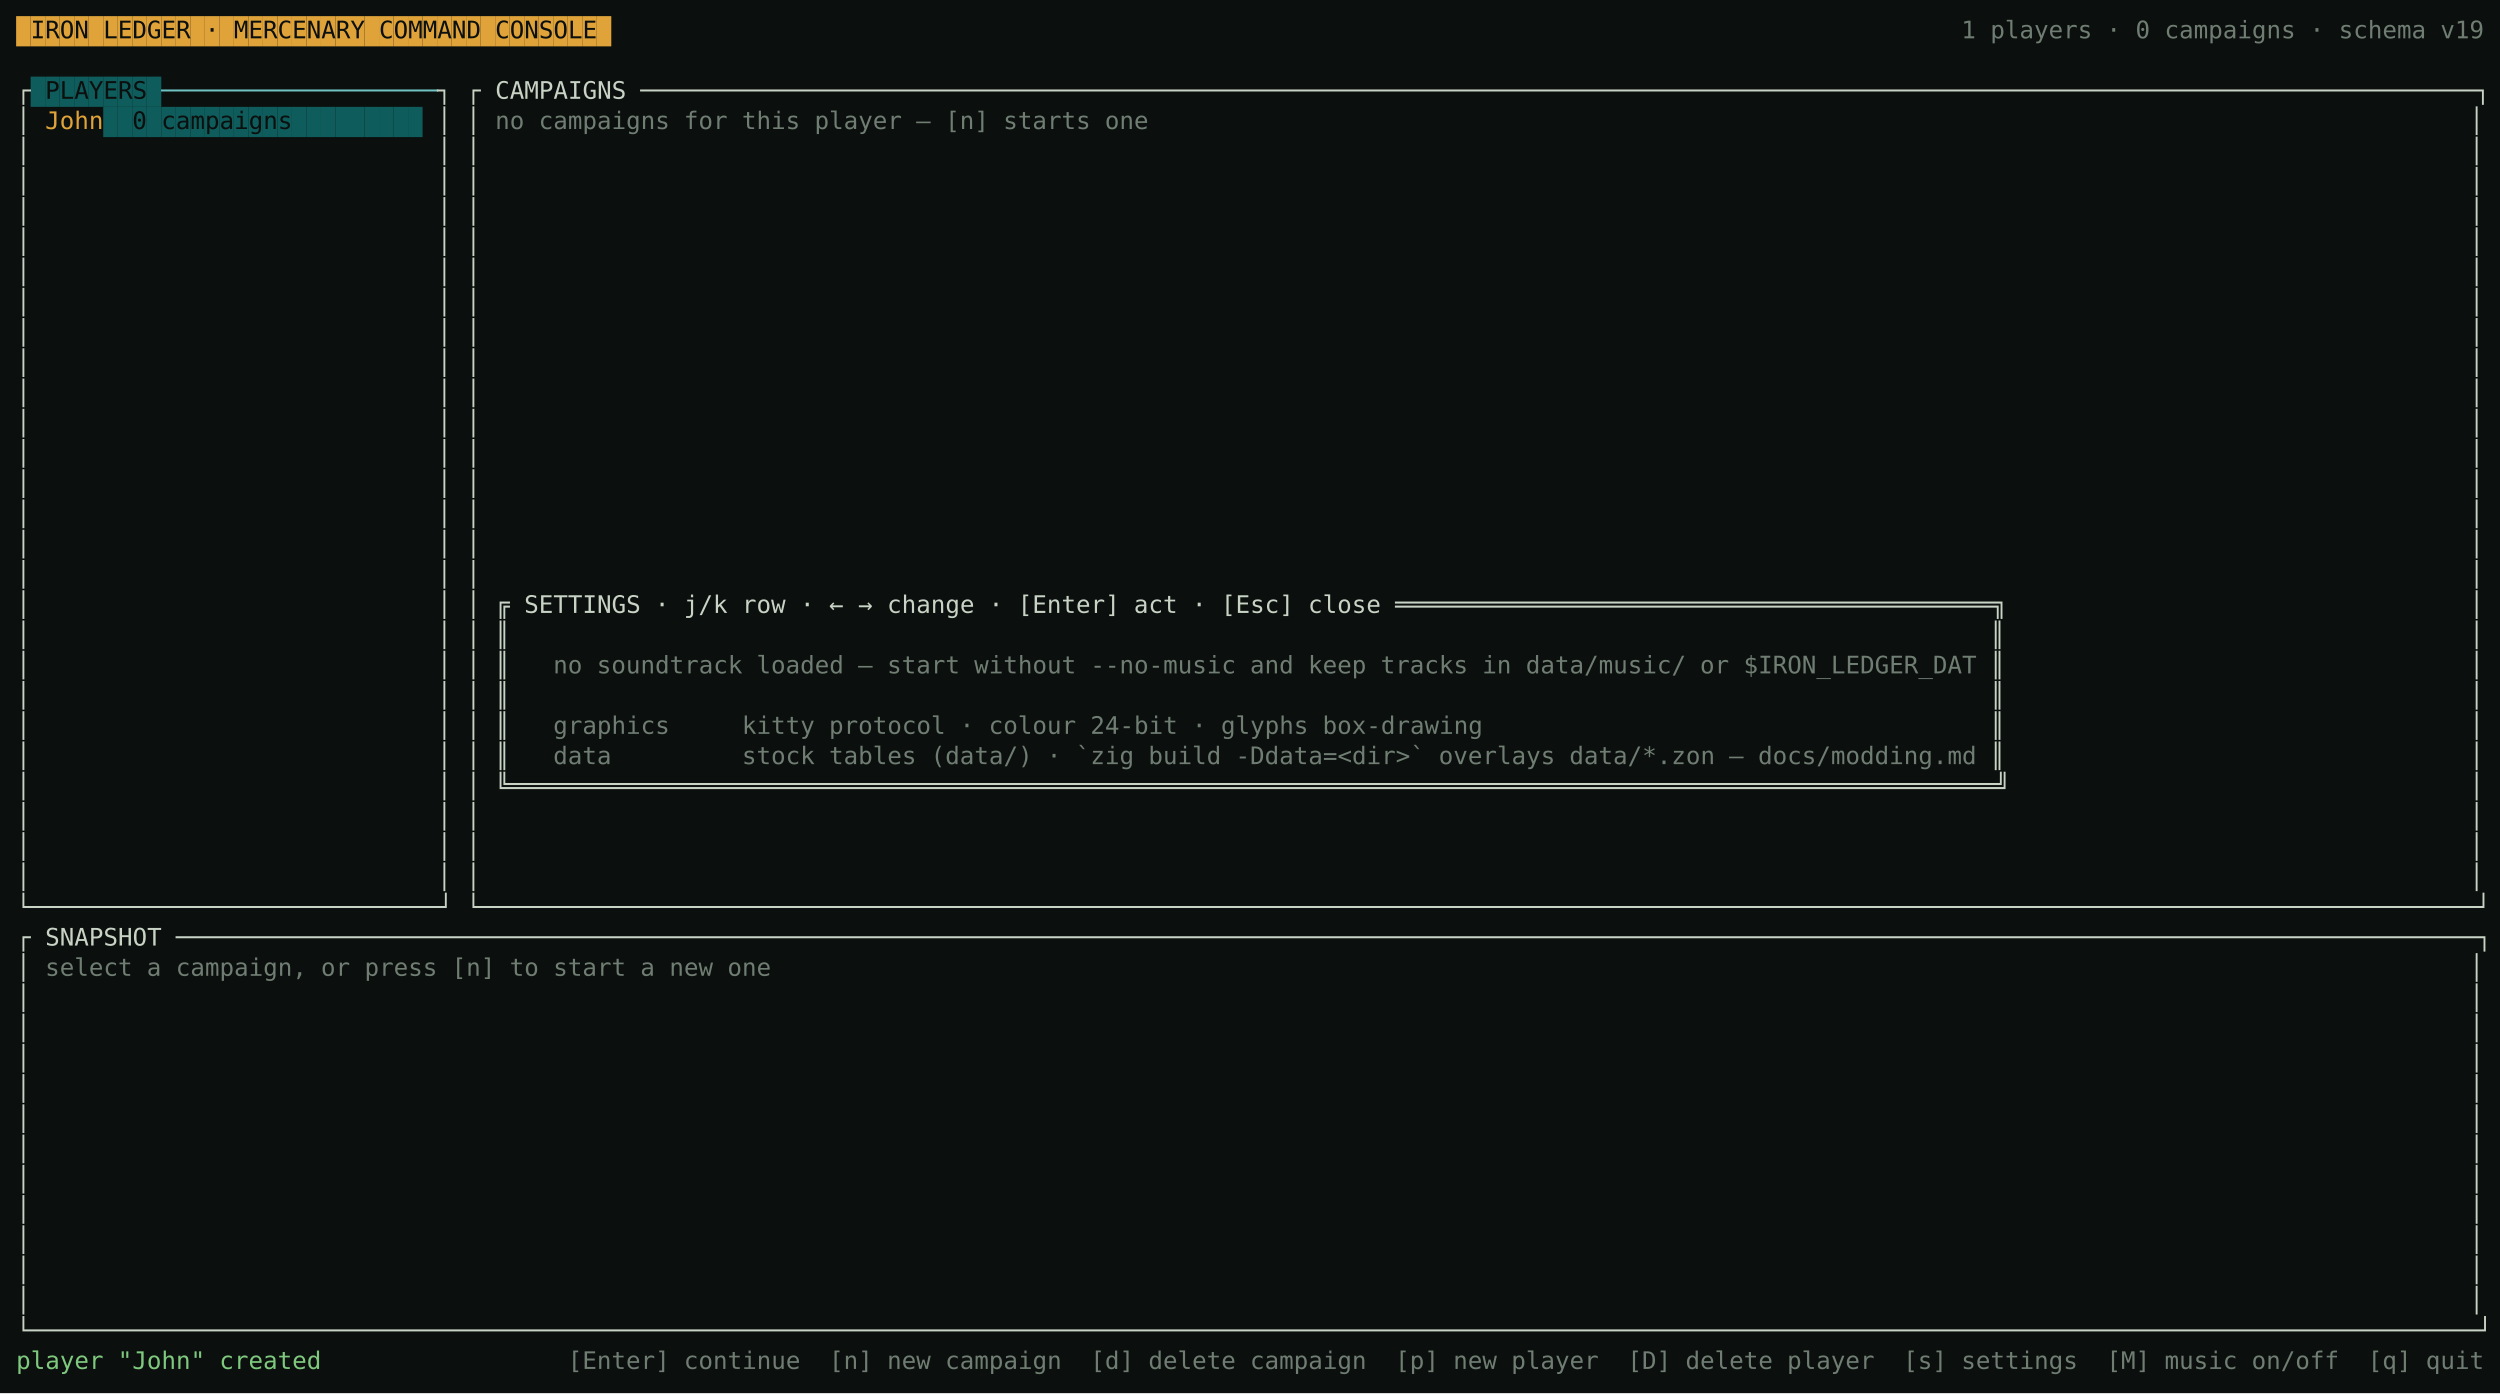
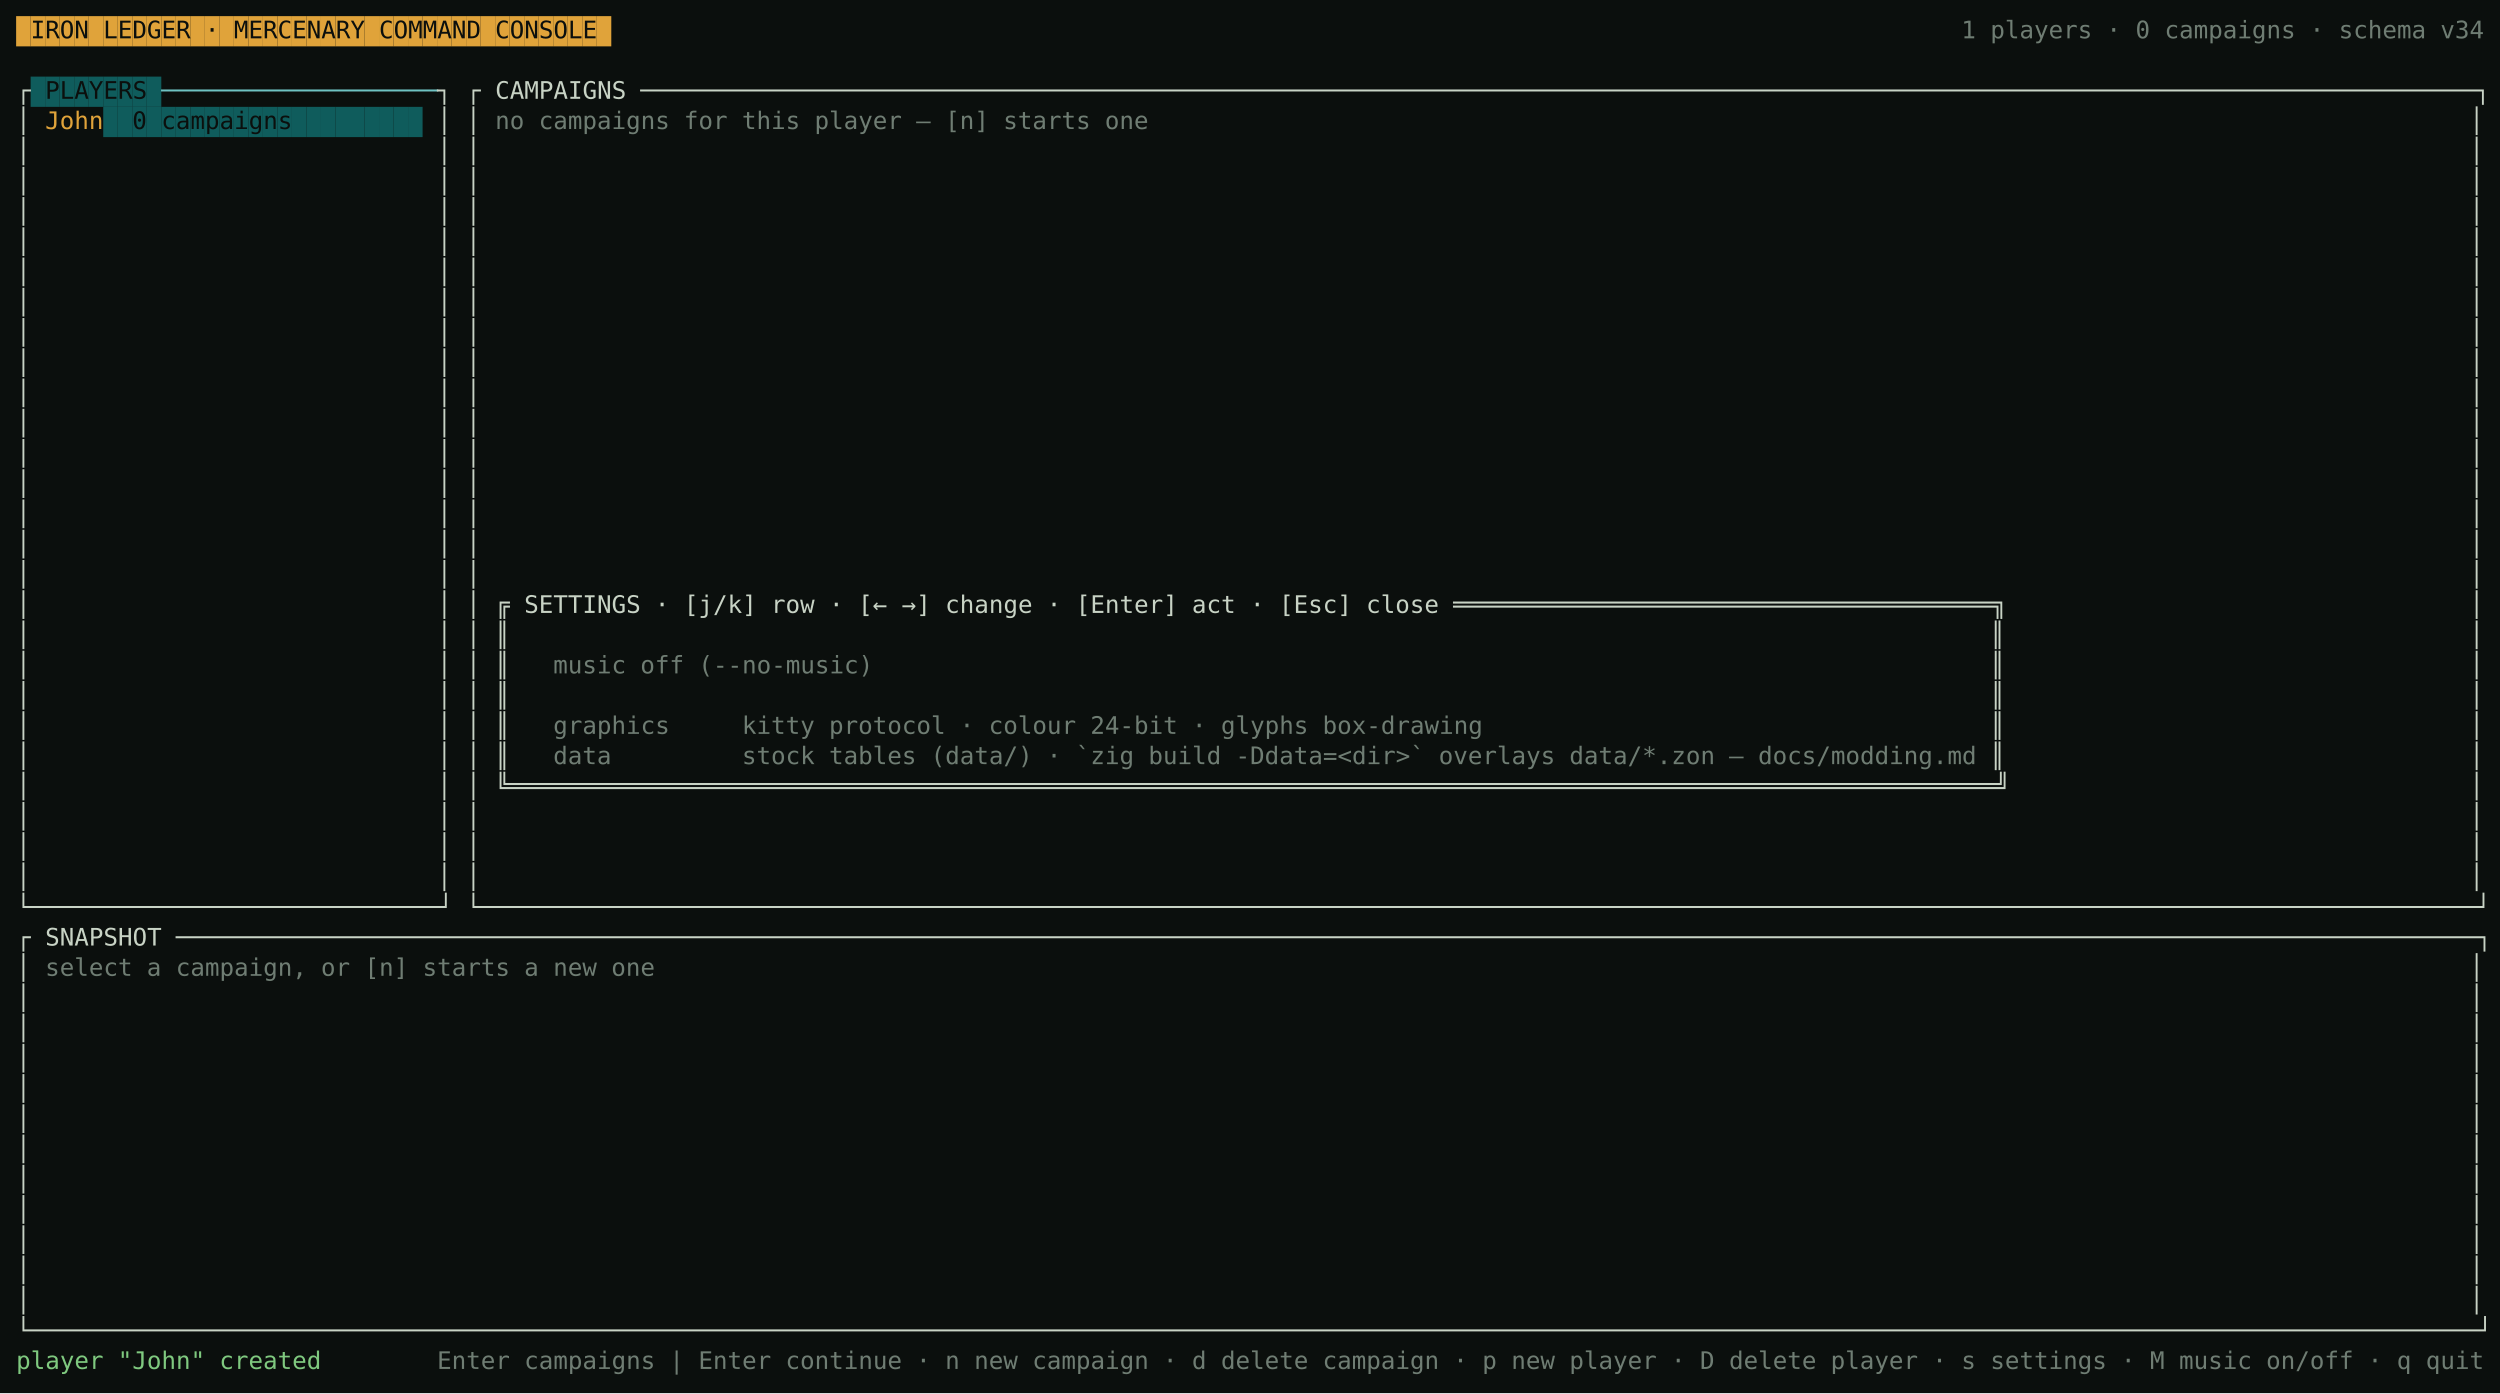
<svg xmlns="http://www.w3.org/2000/svg" width="1240" height="691" viewBox="0 0 1240 691">
  <rect width="100%" height="100%" fill="#0b0f0d" />
  <g font-family="Menlo, DejaVu Sans Mono, Consolas, monospace" font-size="12" xml:space="preserve">
    <rect x="8.0" y="8.0" width="7.2" height="15" fill="#e0a33a" />
    <rect x="15.2" y="8.0" width="7.2" height="15" fill="#e0a33a" />
    <rect x="22.4" y="8.0" width="7.2" height="15" fill="#e0a33a" />
    <rect x="29.6" y="8.0" width="7.2" height="15" fill="#e0a33a" />
    <rect x="36.8" y="8.0" width="7.2" height="15" fill="#e0a33a" />
    <rect x="44.0" y="8.0" width="7.2" height="15" fill="#e0a33a" />
    <rect x="51.2" y="8.0" width="7.2" height="15" fill="#e0a33a" />
    <rect x="58.4" y="8.0" width="7.2" height="15" fill="#e0a33a" />
    <rect x="65.6" y="8.0" width="7.2" height="15" fill="#e0a33a" />
    <rect x="72.8" y="8.0" width="7.2" height="15" fill="#e0a33a" />
    <rect x="80.0" y="8.0" width="7.2" height="15" fill="#e0a33a" />
    <rect x="87.2" y="8.0" width="7.2" height="15" fill="#e0a33a" />
    <rect x="94.4" y="8.0" width="7.2" height="15" fill="#e0a33a" />
    <rect x="101.6" y="8.0" width="7.2" height="15" fill="#e0a33a" />
    <rect x="108.8" y="8.0" width="7.2" height="15" fill="#e0a33a" />
    <rect x="116.0" y="8.0" width="7.2" height="15" fill="#e0a33a" />
    <rect x="123.2" y="8.0" width="7.2" height="15" fill="#e0a33a" />
    <rect x="130.4" y="8.0" width="7.2" height="15" fill="#e0a33a" />
    <rect x="137.6" y="8.0" width="7.2" height="15" fill="#e0a33a" />
    <rect x="144.8" y="8.0" width="7.2" height="15" fill="#e0a33a" />
    <rect x="152.0" y="8.0" width="7.2" height="15" fill="#e0a33a" />
    <rect x="159.2" y="8.0" width="7.2" height="15" fill="#e0a33a" />
    <rect x="166.4" y="8.0" width="7.2" height="15" fill="#e0a33a" />
    <rect x="173.6" y="8.0" width="7.2" height="15" fill="#e0a33a" />
    <rect x="180.8" y="8.0" width="7.2" height="15" fill="#e0a33a" />
    <rect x="188.0" y="8.0" width="7.2" height="15" fill="#e0a33a" />
    <rect x="195.2" y="8.0" width="7.2" height="15" fill="#e0a33a" />
    <rect x="202.4" y="8.0" width="7.2" height="15" fill="#e0a33a" />
    <rect x="209.6" y="8.0" width="7.2" height="15" fill="#e0a33a" />
    <rect x="216.8" y="8.0" width="7.2" height="15" fill="#e0a33a" />
    <rect x="224.0" y="8.0" width="7.2" height="15" fill="#e0a33a" />
    <rect x="231.2" y="8.0" width="7.2" height="15" fill="#e0a33a" />
    <rect x="238.4" y="8.0" width="7.2" height="15" fill="#e0a33a" />
    <rect x="245.6" y="8.0" width="7.2" height="15" fill="#e0a33a" />
    <rect x="252.8" y="8.0" width="7.2" height="15" fill="#e0a33a" />
    <rect x="260.0" y="8.0" width="7.2" height="15" fill="#e0a33a" />
    <rect x="267.2" y="8.0" width="7.2" height="15" fill="#e0a33a" />
    <rect x="274.4" y="8.0" width="7.2" height="15" fill="#e0a33a" />
    <rect x="281.6" y="8.0" width="7.2" height="15" fill="#e0a33a" />
    <rect x="288.8" y="8.0" width="7.2" height="15" fill="#e0a33a" />
    <rect x="296.0" y="8.0" width="7.2" height="15" fill="#e0a33a" />
    <text y="19" fill="#0b0f0d" x="15.2 22.4 29.6 36.8">IRON</text>
    <text y="19" fill="#0b0f0d" x="51.2 58.4 65.6 72.8 80.0 87.2">LEDGER</text>
    <text y="19" fill="#0b0f0d" x="101.6">·</text>
    <text y="19" fill="#0b0f0d" x="116.0 123.2 130.4 137.6 144.8 152.0 159.2 166.4 173.6">MERCENARY</text>
    <text y="19" fill="#0b0f0d" x="188.0 195.2 202.4 209.6 216.8 224.0 231.2">COMMAND</text>
    <text y="19" fill="#0b0f0d" x="245.6 252.8 260.0 267.2 274.4 281.6 288.8">CONSOLE</text>
    <text y="19" fill="#6f7d73" x="972.8">1</text>
    <text y="19" fill="#6f7d73" x="987.2 994.4 1001.6 1008.8 1016.0 1023.2 1030.4">players</text>
    <text y="19" fill="#6f7d73" x="1044.8">·</text>
    <text y="19" fill="#6f7d73" x="1059.2">0</text>
    <text y="19" fill="#6f7d73" x="1073.6 1080.8 1088.0 1095.2 1102.4 1109.6 1116.8 1124.0 1131.2">campaigns</text>
    <text y="19" fill="#6f7d73" x="1145.6">·</text>
    <text y="19" fill="#6f7d73" x="1160.0 1167.2 1174.4 1181.6 1188.8 1196.0">schema</text>
-     <text y="19" fill="#6f7d73" x="1210.4 1217.6 1224.8">v19</text>
+     <text y="19" fill="#6f7d73" x="1210.4 1217.6 1224.8">v34</text>
    <rect x="15.2" y="38.0" width="7.2" height="15" fill="#0f5c5c" />
    <rect x="22.4" y="38.0" width="7.2" height="15" fill="#0f5c5c" />
    <rect x="29.6" y="38.0" width="7.2" height="15" fill="#0f5c5c" />
    <rect x="36.8" y="38.0" width="7.2" height="15" fill="#0f5c5c" />
    <rect x="44.0" y="38.0" width="7.2" height="15" fill="#0f5c5c" />
    <rect x="51.2" y="38.0" width="7.2" height="15" fill="#0f5c5c" />
    <rect x="58.4" y="38.0" width="7.2" height="15" fill="#0f5c5c" />
    <rect x="65.6" y="38.0" width="7.2" height="15" fill="#0f5c5c" />
    <rect x="72.8" y="38.0" width="7.2" height="15" fill="#0f5c5c" />
    <text y="49" fill="#c8d3c5" x="8.0">┌</text>
    <text y="49" fill="#0b0f0d" x="22.4 29.6 36.8 44.0 51.2 58.4 65.6">PLAYERS</text>
    <text y="49" fill="#6fc3c3" x="80.0 87.2 94.4 101.6 108.8 116.0 123.2 130.4 137.6 144.8 152.0 159.2 166.4 173.6 180.8 188.0 195.2 202.4 209.6">───────────────────</text>
    <text y="49" fill="#c8d3c5" x="216.8">┐</text>
    <text y="49" fill="#c8d3c5" x="231.2">┌</text>
    <text y="49" fill="#c8d3c5" x="245.6 252.8 260.0 267.2 274.4 281.6 288.8 296.0 303.2">CAMPAIGNS</text>
    <text y="49" fill="#c8d3c5" x="317.6 324.8 332.0 339.2 346.4 353.6 360.8 368.0 375.2 382.4 389.6 396.8 404.0 411.2 418.4 425.6 432.8 440.0 447.2 454.4 461.6 468.8 476.0 483.2 490.4 497.6 504.8 512.0 519.2 526.4 533.6 540.8 548.0 555.2 562.4 569.6 576.8 584.0 591.2 598.4 605.6 612.8 620.0 627.2 634.4 641.6 648.8 656.0 663.2 670.4 677.6 684.8 692.0 699.2 706.4 713.6 720.8 728.0 735.2 742.4 749.6 756.8 764.0 771.2 778.4 785.6 792.8 800.0 807.2 814.4 821.6 828.8 836.0 843.2 850.4 857.6 864.8 872.0 879.2 886.4 893.6 900.8 908.0 915.2 922.4 929.6 936.8 944.0 951.2 958.4 965.6 972.8 980.0 987.2 994.4 1001.6 1008.8 1016.0 1023.2 1030.4 1037.6 1044.8 1052.0 1059.2 1066.4 1073.6 1080.8 1088.0 1095.2 1102.4 1109.6 1116.8 1124.0 1131.2 1138.4 1145.6 1152.8 1160.0 1167.2 1174.4 1181.6 1188.8 1196.0 1203.2 1210.4 1217.6 1224.8">──────────────────────────────────────────────────────────────────────────────────────────────────────────────────────────────┐</text>
    <rect x="51.2" y="53.0" width="7.2" height="15" fill="#0f5c5c" />
    <rect x="58.4" y="53.0" width="7.2" height="15" fill="#0f5c5c" />
    <rect x="65.6" y="53.0" width="7.2" height="15" fill="#0f5c5c" />
    <rect x="72.8" y="53.0" width="7.2" height="15" fill="#0f5c5c" />
    <rect x="80.0" y="53.0" width="7.2" height="15" fill="#0f5c5c" />
    <rect x="87.2" y="53.0" width="7.2" height="15" fill="#0f5c5c" />
    <rect x="94.4" y="53.0" width="7.2" height="15" fill="#0f5c5c" />
    <rect x="101.6" y="53.0" width="7.2" height="15" fill="#0f5c5c" />
    <rect x="108.8" y="53.0" width="7.2" height="15" fill="#0f5c5c" />
    <rect x="116.0" y="53.0" width="7.2" height="15" fill="#0f5c5c" />
    <rect x="123.2" y="53.0" width="7.2" height="15" fill="#0f5c5c" />
    <rect x="130.4" y="53.0" width="7.2" height="15" fill="#0f5c5c" />
    <rect x="137.6" y="53.0" width="7.2" height="15" fill="#0f5c5c" />
    <rect x="144.8" y="53.0" width="7.2" height="15" fill="#0f5c5c" />
    <rect x="152.0" y="53.0" width="7.2" height="15" fill="#0f5c5c" />
    <rect x="159.2" y="53.0" width="7.2" height="15" fill="#0f5c5c" />
    <rect x="166.4" y="53.0" width="7.2" height="15" fill="#0f5c5c" />
    <rect x="173.6" y="53.0" width="7.2" height="15" fill="#0f5c5c" />
    <rect x="180.8" y="53.0" width="7.2" height="15" fill="#0f5c5c" />
    <rect x="188.0" y="53.0" width="7.2" height="15" fill="#0f5c5c" />
    <rect x="195.2" y="53.0" width="7.2" height="15" fill="#0f5c5c" />
    <rect x="202.4" y="53.0" width="7.2" height="15" fill="#0f5c5c" />
    <text y="64" fill="#c8d3c5" x="8.0">│</text>
    <text y="64" fill="#e0a33a" x="22.4 29.6 36.8 44.0">John</text>
    <text y="64" fill="#0b0f0d" x="65.6">0</text>
    <text y="64" fill="#0b0f0d" x="80.0 87.2 94.4 101.6 108.8 116.0 123.2 130.4 137.6">campaigns</text>
    <text y="64" fill="#c8d3c5" x="216.8">│</text>
    <text y="64" fill="#c8d3c5" x="231.2">│</text>
    <text y="64" fill="#6f7d73" x="245.6 252.8">no</text>
    <text y="64" fill="#6f7d73" x="267.2 274.4 281.6 288.8 296.0 303.2 310.4 317.6 324.8">campaigns</text>
    <text y="64" fill="#6f7d73" x="339.2 346.4 353.6">for</text>
    <text y="64" fill="#6f7d73" x="368.0 375.2 382.4 389.6">this</text>
    <text y="64" fill="#6f7d73" x="404.0 411.2 418.4 425.6 432.8 440.0">player</text>
    <text y="64" fill="#6f7d73" x="454.4">—</text>
    <text y="64" fill="#6f7d73" x="468.8 476.0 483.2">[n]</text>
    <text y="64" fill="#6f7d73" x="497.6 504.8 512.0 519.2 526.4 533.6">starts</text>
    <text y="64" fill="#6f7d73" x="548.0 555.2 562.4">one</text>
    <text y="64" fill="#c8d3c5" x="1224.8">│</text>
    <text y="79" fill="#c8d3c5" x="8.0">│</text>
    <text y="79" fill="#c8d3c5" x="216.8">│</text>
    <text y="79" fill="#c8d3c5" x="231.2">│</text>
    <text y="79" fill="#c8d3c5" x="1224.8">│</text>
    <text y="94" fill="#c8d3c5" x="8.0">│</text>
    <text y="94" fill="#c8d3c5" x="216.8">│</text>
    <text y="94" fill="#c8d3c5" x="231.2">│</text>
    <text y="94" fill="#c8d3c5" x="1224.8">│</text>
    <text y="109" fill="#c8d3c5" x="8.0">│</text>
    <text y="109" fill="#c8d3c5" x="216.8">│</text>
    <text y="109" fill="#c8d3c5" x="231.2">│</text>
    <text y="109" fill="#c8d3c5" x="1224.8">│</text>
    <text y="124" fill="#c8d3c5" x="8.0">│</text>
    <text y="124" fill="#c8d3c5" x="216.8">│</text>
    <text y="124" fill="#c8d3c5" x="231.2">│</text>
    <text y="124" fill="#c8d3c5" x="1224.8">│</text>
    <text y="139" fill="#c8d3c5" x="8.0">│</text>
    <text y="139" fill="#c8d3c5" x="216.8">│</text>
    <text y="139" fill="#c8d3c5" x="231.2">│</text>
    <text y="139" fill="#c8d3c5" x="1224.8">│</text>
    <text y="154" fill="#c8d3c5" x="8.0">│</text>
    <text y="154" fill="#c8d3c5" x="216.8">│</text>
    <text y="154" fill="#c8d3c5" x="231.2">│</text>
    <text y="154" fill="#c8d3c5" x="1224.8">│</text>
    <text y="169" fill="#c8d3c5" x="8.0">│</text>
    <text y="169" fill="#c8d3c5" x="216.8">│</text>
    <text y="169" fill="#c8d3c5" x="231.2">│</text>
    <text y="169" fill="#c8d3c5" x="1224.8">│</text>
    <text y="184" fill="#c8d3c5" x="8.0">│</text>
    <text y="184" fill="#c8d3c5" x="216.8">│</text>
    <text y="184" fill="#c8d3c5" x="231.2">│</text>
    <text y="184" fill="#c8d3c5" x="1224.8">│</text>
    <text y="199" fill="#c8d3c5" x="8.0">│</text>
    <text y="199" fill="#c8d3c5" x="216.8">│</text>
    <text y="199" fill="#c8d3c5" x="231.2">│</text>
    <text y="199" fill="#c8d3c5" x="1224.8">│</text>
    <text y="214" fill="#c8d3c5" x="8.0">│</text>
    <text y="214" fill="#c8d3c5" x="216.8">│</text>
    <text y="214" fill="#c8d3c5" x="231.2">│</text>
    <text y="214" fill="#c8d3c5" x="1224.8">│</text>
    <text y="229" fill="#c8d3c5" x="8.0">│</text>
    <text y="229" fill="#c8d3c5" x="216.8">│</text>
    <text y="229" fill="#c8d3c5" x="231.2">│</text>
    <text y="229" fill="#c8d3c5" x="1224.8">│</text>
    <text y="244" fill="#c8d3c5" x="8.0">│</text>
    <text y="244" fill="#c8d3c5" x="216.8">│</text>
    <text y="244" fill="#c8d3c5" x="231.2">│</text>
    <text y="244" fill="#c8d3c5" x="1224.8">│</text>
    <text y="259" fill="#c8d3c5" x="8.0">│</text>
    <text y="259" fill="#c8d3c5" x="216.8">│</text>
    <text y="259" fill="#c8d3c5" x="231.2">│</text>
    <text y="259" fill="#c8d3c5" x="1224.8">│</text>
    <text y="274" fill="#c8d3c5" x="8.0">│</text>
    <text y="274" fill="#c8d3c5" x="216.8">│</text>
    <text y="274" fill="#c8d3c5" x="231.2">│</text>
    <text y="274" fill="#c8d3c5" x="1224.8">│</text>
    <text y="289" fill="#c8d3c5" x="8.0">│</text>
    <text y="289" fill="#c8d3c5" x="216.8">│</text>
    <text y="289" fill="#c8d3c5" x="231.2">│</text>
    <text y="289" fill="#c8d3c5" x="1224.8">│</text>
    <text y="304" fill="#c8d3c5" x="8.0">│</text>
    <text y="304" fill="#c8d3c5" x="216.8">│</text>
    <text y="304" fill="#c8d3c5" x="231.2">│</text>
    <text y="304" fill="#c8d3c5" x="245.6">╔</text>
    <text y="304" fill="#c8d3c5" x="260.0 267.2 274.4 281.6 288.8 296.0 303.2 310.4">SETTINGS</text>
    <text y="304" fill="#c8d3c5" x="324.8">·</text>
-     <text y="304" fill="#c8d3c5" x="339.2 346.4 353.6">j/k</text>
-     <text y="304" fill="#c8d3c5" x="368.0 375.2 382.4">row</text>
-     <text y="304" fill="#c8d3c5" x="396.8">·</text>
-     <text y="304" fill="#c8d3c5" x="411.2">←</text>
-     <text y="304" fill="#c8d3c5" x="425.6">→</text>
-     <text y="304" fill="#c8d3c5" x="440.0 447.2 454.4 461.6 468.8 476.0">change</text>
-     <text y="304" fill="#c8d3c5" x="490.4">·</text>
-     <text y="304" fill="#c8d3c5" x="504.8 512.0 519.2 526.4 533.6 540.8 548.0">[Enter]</text>
-     <text y="304" fill="#c8d3c5" x="562.4 569.6 576.8">act</text>
-     <text y="304" fill="#c8d3c5" x="591.2">·</text>
-     <text y="304" fill="#c8d3c5" x="605.6 612.8 620.0 627.2 634.4">[Esc]</text>
-     <text y="304" fill="#c8d3c5" x="648.8 656.0 663.2 670.4 677.6">close</text>
-     <text y="304" fill="#c8d3c5" x="692.0 699.2 706.4 713.6 720.8 728.0 735.2 742.4 749.6 756.8 764.0 771.2 778.4 785.6 792.8 800.0 807.2 814.4 821.6 828.8 836.0 843.2 850.4 857.6 864.8 872.0 879.2 886.4 893.6 900.8 908.0 915.2 922.4 929.6 936.8 944.0 951.2 958.4 965.6 972.8 980.0 987.2">═════════════════════════════════════════╗</text>
+     <text y="304" fill="#c8d3c5" x="339.2 346.4 353.6 360.8 368.0">[j/k]</text>
+     <text y="304" fill="#c8d3c5" x="382.4 389.6 396.8">row</text>
+     <text y="304" fill="#c8d3c5" x="411.2">·</text>
+     <text y="304" fill="#c8d3c5" x="425.6 432.8">[←</text>
+     <text y="304" fill="#c8d3c5" x="447.2 454.4">→]</text>
+     <text y="304" fill="#c8d3c5" x="468.8 476.0 483.2 490.4 497.6 504.8">change</text>
+     <text y="304" fill="#c8d3c5" x="519.2">·</text>
+     <text y="304" fill="#c8d3c5" x="533.6 540.8 548.0 555.2 562.4 569.6 576.8">[Enter]</text>
+     <text y="304" fill="#c8d3c5" x="591.2 598.4 605.6">act</text>
+     <text y="304" fill="#c8d3c5" x="620.0">·</text>
+     <text y="304" fill="#c8d3c5" x="634.4 641.6 648.8 656.0 663.2">[Esc]</text>
+     <text y="304" fill="#c8d3c5" x="677.6 684.8 692.0 699.2 706.4">close</text>
+     <text y="304" fill="#c8d3c5" x="720.8 728.0 735.2 742.4 749.6 756.8 764.0 771.2 778.4 785.6 792.8 800.0 807.2 814.4 821.6 828.8 836.0 843.2 850.4 857.6 864.8 872.0 879.2 886.4 893.6 900.8 908.0 915.2 922.4 929.6 936.8 944.0 951.2 958.4 965.6 972.8 980.0 987.2">═════════════════════════════════════╗</text>
    <text y="304" fill="#c8d3c5" x="1224.8">│</text>
    <text y="319" fill="#c8d3c5" x="8.0">│</text>
    <text y="319" fill="#c8d3c5" x="216.8">│</text>
    <text y="319" fill="#c8d3c5" x="231.2">│</text>
    <text y="319" fill="#c8d3c5" x="245.6">║</text>
    <text y="319" fill="#c8d3c5" x="987.2">║</text>
    <text y="319" fill="#c8d3c5" x="1224.8">│</text>
    <text y="334" fill="#c8d3c5" x="8.0">│</text>
    <text y="334" fill="#c8d3c5" x="216.8">│</text>
    <text y="334" fill="#c8d3c5" x="231.2">│</text>
    <text y="334" fill="#c8d3c5" x="245.6">║</text>
-     <text y="334" fill="#6f7d73" x="274.4 281.6">no</text>
-     <text y="334" fill="#6f7d73" x="296.0 303.2 310.4 317.6 324.8 332.0 339.2 346.4 353.6 360.8">soundtrack</text>
-     <text y="334" fill="#6f7d73" x="375.2 382.4 389.6 396.8 404.0 411.2">loaded</text>
-     <text y="334" fill="#6f7d73" x="425.6">—</text>
-     <text y="334" fill="#6f7d73" x="440.0 447.2 454.4 461.6 468.8">start</text>
-     <text y="334" fill="#6f7d73" x="483.2 490.4 497.6 504.8 512.0 519.2 526.4">without</text>
-     <text y="334" fill="#6f7d73" x="540.8 548.0 555.2 562.4 569.6 576.8 584.0 591.2 598.4 605.6">--no-music</text>
-     <text y="334" fill="#6f7d73" x="620.0 627.2 634.4">and</text>
-     <text y="334" fill="#6f7d73" x="648.8 656.0 663.2 670.4">keep</text>
-     <text y="334" fill="#6f7d73" x="684.8 692.0 699.2 706.4 713.6 720.8">tracks</text>
-     <text y="334" fill="#6f7d73" x="735.2 742.4">in</text>
-     <text y="334" fill="#6f7d73" x="756.8 764.0 771.2 778.4 785.6 792.8 800.0 807.2 814.4 821.6 828.8">data/music/</text>
-     <text y="334" fill="#6f7d73" x="843.2 850.4">or</text>
-     <text y="334" fill="#6f7d73" x="864.8 872.0 879.2 886.4 893.6 900.8 908.0 915.2 922.4 929.6 936.8 944.0 951.2 958.4 965.6 972.8">$IRON_LEDGER_DAT</text>
+     <text y="334" fill="#6f7d73" x="274.4 281.6 288.8 296.0 303.2">music</text>
+     <text y="334" fill="#6f7d73" x="317.6 324.8 332.0">off</text>
+     <text y="334" fill="#6f7d73" x="346.4 353.6 360.8 368.0 375.2 382.4 389.6 396.8 404.0 411.2 418.4 425.6">(--no-music)</text>
    <text y="334" fill="#c8d3c5" x="987.2">║</text>
    <text y="334" fill="#c8d3c5" x="1224.8">│</text>
    <text y="349" fill="#c8d3c5" x="8.0">│</text>
    <text y="349" fill="#c8d3c5" x="216.8">│</text>
    <text y="349" fill="#c8d3c5" x="231.2">│</text>
    <text y="349" fill="#c8d3c5" x="245.6">║</text>
    <text y="349" fill="#c8d3c5" x="987.2">║</text>
    <text y="349" fill="#c8d3c5" x="1224.8">│</text>
    <text y="364" fill="#c8d3c5" x="8.0">│</text>
    <text y="364" fill="#c8d3c5" x="216.8">│</text>
    <text y="364" fill="#c8d3c5" x="231.2">│</text>
    <text y="364" fill="#c8d3c5" x="245.6">║</text>
    <text y="364" fill="#6f7d73" x="274.4 281.6 288.8 296.0 303.2 310.4 317.6 324.8">graphics</text>
    <text y="364" fill="#6f7d73" x="368.0 375.2 382.4 389.6 396.8">kitty</text>
    <text y="364" fill="#6f7d73" x="411.2 418.4 425.6 432.8 440.0 447.2 454.4 461.6">protocol</text>
    <text y="364" fill="#6f7d73" x="476.0">·</text>
    <text y="364" fill="#6f7d73" x="490.4 497.6 504.8 512.0 519.2 526.4">colour</text>
    <text y="364" fill="#6f7d73" x="540.8 548.0 555.2 562.4 569.6 576.8">24-bit</text>
    <text y="364" fill="#6f7d73" x="591.2">·</text>
    <text y="364" fill="#6f7d73" x="605.6 612.8 620.0 627.2 634.4 641.6">glyphs</text>
    <text y="364" fill="#6f7d73" x="656.0 663.2 670.4 677.6 684.8 692.0 699.2 706.4 713.6 720.8 728.0">box-drawing</text>
    <text y="364" fill="#c8d3c5" x="987.2">║</text>
    <text y="364" fill="#c8d3c5" x="1224.8">│</text>
    <text y="379" fill="#c8d3c5" x="8.0">│</text>
    <text y="379" fill="#c8d3c5" x="216.8">│</text>
    <text y="379" fill="#c8d3c5" x="231.2">│</text>
    <text y="379" fill="#c8d3c5" x="245.6">║</text>
    <text y="379" fill="#6f7d73" x="274.4 281.6 288.8 296.0">data</text>
    <text y="379" fill="#6f7d73" x="368.0 375.2 382.4 389.6 396.8">stock</text>
    <text y="379" fill="#6f7d73" x="411.2 418.4 425.6 432.8 440.0 447.2">tables</text>
    <text y="379" fill="#6f7d73" x="461.6 468.8 476.0 483.2 490.4 497.6 504.8">(data/)</text>
    <text y="379" fill="#6f7d73" x="519.2">·</text>
    <text y="379" fill="#6f7d73" x="533.6 540.8 548.0 555.2">`zig</text>
    <text y="379" fill="#6f7d73" x="569.6 576.8 584.0 591.2 598.4">build</text>
    <text y="379" fill="#6f7d73" x="612.8 620.0 627.2 634.4 641.6 648.8 656.0 663.2 670.4 677.6 684.8 692.0 699.2">-Ddata=&lt;dir&gt;`</text>
    <text y="379" fill="#6f7d73" x="713.6 720.8 728.0 735.2 742.4 749.6 756.8 764.0">overlays</text>
    <text y="379" fill="#6f7d73" x="778.4 785.6 792.8 800.0 807.2 814.4 821.6 828.8 836.0 843.2">data/*.zon</text>
    <text y="379" fill="#6f7d73" x="857.6">—</text>
    <text y="379" fill="#6f7d73" x="872.0 879.2 886.4 893.6 900.8 908.0 915.2 922.4 929.6 936.8 944.0 951.2 958.4 965.6 972.8">docs/modding.md</text>
    <text y="379" fill="#c8d3c5" x="987.2">║</text>
    <text y="379" fill="#c8d3c5" x="1224.8">│</text>
    <text y="394" fill="#c8d3c5" x="8.0">│</text>
    <text y="394" fill="#c8d3c5" x="216.8">│</text>
    <text y="394" fill="#c8d3c5" x="231.2">│</text>
    <text y="394" fill="#c8d3c5" x="245.6 252.8 260.0 267.2 274.4 281.6 288.8 296.0 303.2 310.4 317.6 324.8 332.0 339.2 346.4 353.6 360.8 368.0 375.2 382.4 389.6 396.8 404.0 411.2 418.4 425.6 432.8 440.0 447.2 454.4 461.6 468.8 476.0 483.2 490.4 497.6 504.8 512.0 519.2 526.4 533.6 540.8 548.0 555.2 562.4 569.6 576.8 584.0 591.2 598.4 605.6 612.8 620.0 627.2 634.4 641.6 648.8 656.0 663.2 670.4 677.6 684.8 692.0 699.2 706.4 713.6 720.8 728.0 735.2 742.4 749.6 756.8 764.0 771.2 778.4 785.6 792.8 800.0 807.2 814.4 821.6 828.8 836.0 843.2 850.4 857.6 864.8 872.0 879.2 886.4 893.6 900.8 908.0 915.2 922.4 929.6 936.8 944.0 951.2 958.4 965.6 972.8 980.0 987.2">╚══════════════════════════════════════════════════════════════════════════════════════════════════════╝</text>
    <text y="394" fill="#c8d3c5" x="1224.8">│</text>
    <text y="409" fill="#c8d3c5" x="8.0">│</text>
    <text y="409" fill="#c8d3c5" x="216.8">│</text>
    <text y="409" fill="#c8d3c5" x="231.2">│</text>
    <text y="409" fill="#c8d3c5" x="1224.8">│</text>
    <text y="424" fill="#c8d3c5" x="8.0">│</text>
    <text y="424" fill="#c8d3c5" x="216.8">│</text>
    <text y="424" fill="#c8d3c5" x="231.2">│</text>
    <text y="424" fill="#c8d3c5" x="1224.8">│</text>
    <text y="439" fill="#c8d3c5" x="8.0">│</text>
    <text y="439" fill="#c8d3c5" x="216.8">│</text>
    <text y="439" fill="#c8d3c5" x="231.2">│</text>
    <text y="439" fill="#c8d3c5" x="1224.8">│</text>
    <text y="454" fill="#c8d3c5" x="8.0 15.2 22.4 29.6 36.8 44.0 51.2 58.4 65.6 72.8 80.0 87.2 94.4 101.6 108.8 116.0 123.2 130.4 137.6 144.8 152.0 159.2 166.4 173.6 180.8 188.0 195.2 202.4 209.6 216.8">└────────────────────────────┘</text>
    <text y="454" fill="#c8d3c5" x="231.2 238.4 245.6 252.8 260.0 267.2 274.4 281.6 288.8 296.0 303.2 310.4 317.6 324.8 332.0 339.2 346.4 353.6 360.8 368.0 375.2 382.4 389.6 396.8 404.0 411.2 418.4 425.6 432.8 440.0 447.2 454.4 461.6 468.8 476.0 483.2 490.4 497.6 504.8 512.0 519.2 526.4 533.6 540.8 548.0 555.2 562.4 569.6 576.8 584.0 591.2 598.4 605.6 612.8 620.0 627.2 634.4 641.6 648.8 656.0 663.2 670.4 677.6 684.8 692.0 699.2 706.4 713.6 720.8 728.0 735.2 742.4 749.6 756.8 764.0 771.2 778.4 785.6 792.8 800.0 807.2 814.4 821.6 828.8 836.0 843.2 850.4 857.6 864.8 872.0 879.2 886.4 893.6 900.8 908.0 915.2 922.4 929.6 936.8 944.0 951.2 958.4 965.6 972.8 980.0 987.2 994.4 1001.6 1008.8 1016.0 1023.2 1030.4 1037.6 1044.8 1052.0 1059.2 1066.4 1073.6 1080.8 1088.0 1095.2 1102.4 1109.6 1116.8 1124.0 1131.2 1138.4 1145.6 1152.8 1160.0 1167.2 1174.4 1181.6 1188.8 1196.0 1203.2 1210.4 1217.6 1224.8">└─────────────────────────────────────────────────────────────────────────────────────────────────────────────────────────────────────────┘</text>
    <text y="469" fill="#c8d3c5" x="8.0">┌</text>
    <text y="469" fill="#c8d3c5" x="22.4 29.6 36.8 44.0 51.2 58.4 65.6 72.8">SNAPSHOT</text>
    <text y="469" fill="#c8d3c5" x="87.2 94.4 101.6 108.8 116.0 123.2 130.4 137.6 144.8 152.0 159.2 166.4 173.6 180.8 188.0 195.2 202.4 209.6 216.8 224.0 231.2 238.4 245.6 252.8 260.0 267.2 274.4 281.6 288.8 296.0 303.2 310.4 317.6 324.8 332.0 339.2 346.4 353.6 360.8 368.0 375.2 382.4 389.6 396.8 404.0 411.2 418.4 425.6 432.8 440.0 447.2 454.4 461.6 468.8 476.0 483.2 490.4 497.6 504.8 512.0 519.2 526.4 533.6 540.8 548.0 555.2 562.4 569.6 576.8 584.0 591.2 598.4 605.6 612.8 620.0 627.2 634.4 641.6 648.8 656.0 663.2 670.4 677.6 684.8 692.0 699.2 706.4 713.6 720.8 728.0 735.2 742.4 749.6 756.8 764.0 771.2 778.4 785.6 792.8 800.0 807.2 814.4 821.6 828.8 836.0 843.2 850.4 857.6 864.8 872.0 879.2 886.4 893.6 900.8 908.0 915.2 922.4 929.6 936.8 944.0 951.2 958.4 965.6 972.8 980.0 987.2 994.4 1001.6 1008.8 1016.0 1023.2 1030.4 1037.6 1044.8 1052.0 1059.2 1066.4 1073.6 1080.8 1088.0 1095.2 1102.4 1109.6 1116.8 1124.0 1131.2 1138.4 1145.6 1152.8 1160.0 1167.2 1174.4 1181.6 1188.8 1196.0 1203.2 1210.4 1217.6 1224.8">──────────────────────────────────────────────────────────────────────────────────────────────────────────────────────────────────────────────────────────────┐</text>
    <text y="484" fill="#c8d3c5" x="8.0">│</text>
    <text y="484" fill="#6f7d73" x="22.4 29.6 36.8 44.0 51.2 58.4">select</text>
    <text y="484" fill="#6f7d73" x="72.8">a</text>
    <text y="484" fill="#6f7d73" x="87.2 94.4 101.6 108.8 116.0 123.2 130.4 137.6 144.8">campaign,</text>
    <text y="484" fill="#6f7d73" x="159.2 166.4">or</text>
-     <text y="484" fill="#6f7d73" x="180.8 188.0 195.2 202.4 209.6">press</text>
-     <text y="484" fill="#6f7d73" x="224.0 231.2 238.4">[n]</text>
-     <text y="484" fill="#6f7d73" x="252.8 260.0">to</text>
-     <text y="484" fill="#6f7d73" x="274.4 281.6 288.8 296.0 303.2">start</text>
-     <text y="484" fill="#6f7d73" x="317.6">a</text>
-     <text y="484" fill="#6f7d73" x="332.0 339.2 346.4">new</text>
-     <text y="484" fill="#6f7d73" x="360.8 368.0 375.2">one</text>
+     <text y="484" fill="#6f7d73" x="180.8 188.0 195.2">[n]</text>
+     <text y="484" fill="#6f7d73" x="209.6 216.8 224.0 231.2 238.4 245.6">starts</text>
+     <text y="484" fill="#6f7d73" x="260.0">a</text>
+     <text y="484" fill="#6f7d73" x="274.4 281.6 288.8">new</text>
+     <text y="484" fill="#6f7d73" x="303.2 310.4 317.6">one</text>
    <text y="484" fill="#c8d3c5" x="1224.8">│</text>
    <text y="499" fill="#c8d3c5" x="8.0">│</text>
    <text y="499" fill="#c8d3c5" x="1224.8">│</text>
    <text y="514" fill="#c8d3c5" x="8.0">│</text>
    <text y="514" fill="#c8d3c5" x="1224.8">│</text>
    <text y="529" fill="#c8d3c5" x="8.0">│</text>
    <text y="529" fill="#c8d3c5" x="1224.8">│</text>
    <text y="544" fill="#c8d3c5" x="8.0">│</text>
    <text y="544" fill="#c8d3c5" x="1224.8">│</text>
    <text y="559" fill="#c8d3c5" x="8.0">│</text>
    <text y="559" fill="#c8d3c5" x="1224.8">│</text>
    <text y="574" fill="#c8d3c5" x="8.0">│</text>
    <text y="574" fill="#c8d3c5" x="1224.8">│</text>
    <text y="589" fill="#c8d3c5" x="8.0">│</text>
    <text y="589" fill="#c8d3c5" x="1224.8">│</text>
    <text y="604" fill="#c8d3c5" x="8.0">│</text>
    <text y="604" fill="#c8d3c5" x="1224.8">│</text>
    <text y="619" fill="#c8d3c5" x="8.0">│</text>
    <text y="619" fill="#c8d3c5" x="1224.8">│</text>
    <text y="634" fill="#c8d3c5" x="8.0">│</text>
    <text y="634" fill="#c8d3c5" x="1224.8">│</text>
    <text y="649" fill="#c8d3c5" x="8.0">│</text>
    <text y="649" fill="#c8d3c5" x="1224.8">│</text>
    <text y="664" fill="#c8d3c5" x="8.0 15.2 22.4 29.6 36.8 44.0 51.2 58.4 65.6 72.8 80.0 87.2 94.4 101.6 108.8 116.0 123.2 130.4 137.6 144.8 152.0 159.2 166.4 173.6 180.8 188.0 195.2 202.4 209.6 216.8 224.0 231.2 238.4 245.6 252.8 260.0 267.2 274.4 281.6 288.8 296.0 303.2 310.4 317.6 324.8 332.0 339.2 346.4 353.6 360.8 368.0 375.2 382.4 389.6 396.8 404.0 411.2 418.4 425.6 432.8 440.0 447.2 454.4 461.6 468.8 476.0 483.2 490.4 497.6 504.8 512.0 519.2 526.4 533.6 540.8 548.0 555.2 562.4 569.6 576.8 584.0 591.2 598.4 605.6 612.8 620.0 627.2 634.4 641.6 648.8 656.0 663.2 670.4 677.6 684.8 692.0 699.2 706.4 713.6 720.8 728.0 735.2 742.4 749.6 756.8 764.0 771.2 778.4 785.6 792.8 800.0 807.2 814.4 821.6 828.8 836.0 843.2 850.4 857.6 864.8 872.0 879.2 886.4 893.6 900.8 908.0 915.2 922.4 929.6 936.8 944.0 951.2 958.4 965.6 972.8 980.0 987.2 994.4 1001.6 1008.8 1016.0 1023.2 1030.4 1037.6 1044.8 1052.0 1059.2 1066.4 1073.6 1080.8 1088.0 1095.2 1102.4 1109.6 1116.8 1124.0 1131.2 1138.4 1145.6 1152.8 1160.0 1167.2 1174.4 1181.6 1188.8 1196.0 1203.2 1210.4 1217.6 1224.8">└────────────────────────────────────────────────────────────────────────────────────────────────────────────────────────────────────────────────────────────────────────┘</text>
    <text y="679" fill="#7fc97f" x="8.0 15.2 22.4 29.6 36.8 44.0">player</text>
    <text y="679" fill="#7fc97f" x="58.4 65.6 72.8 80.0 87.2 94.4">"John"</text>
    <text y="679" fill="#7fc97f" x="108.8 116.0 123.2 130.4 137.6 144.8 152.0">created</text>
-     <text y="679" fill="#6f7d73" x="281.6 288.8 296.0 303.2 310.4 317.6 324.8">[Enter]</text>
-     <text y="679" fill="#6f7d73" x="339.2 346.4 353.6 360.8 368.0 375.2 382.4 389.6">continue</text>
-     <text y="679" fill="#6f7d73" x="411.2 418.4 425.6">[n]</text>
-     <text y="679" fill="#6f7d73" x="440.0 447.2 454.4">new</text>
-     <text y="679" fill="#6f7d73" x="468.8 476.0 483.2 490.4 497.6 504.8 512.0 519.2">campaign</text>
-     <text y="679" fill="#6f7d73" x="540.8 548.0 555.2">[d]</text>
-     <text y="679" fill="#6f7d73" x="569.6 576.8 584.0 591.2 598.4 605.6">delete</text>
-     <text y="679" fill="#6f7d73" x="620.0 627.2 634.4 641.6 648.8 656.0 663.2 670.4">campaign</text>
-     <text y="679" fill="#6f7d73" x="692.0 699.2 706.4">[p]</text>
-     <text y="679" fill="#6f7d73" x="720.8 728.0 735.2">new</text>
-     <text y="679" fill="#6f7d73" x="749.6 756.8 764.0 771.2 778.4 785.6">player</text>
-     <text y="679" fill="#6f7d73" x="807.2 814.4 821.6">[D]</text>
-     <text y="679" fill="#6f7d73" x="836.0 843.2 850.4 857.6 864.8 872.0">delete</text>
-     <text y="679" fill="#6f7d73" x="886.4 893.6 900.8 908.0 915.2 922.4">player</text>
-     <text y="679" fill="#6f7d73" x="944.0 951.2 958.4">[s]</text>
-     <text y="679" fill="#6f7d73" x="972.8 980.0 987.2 994.4 1001.6 1008.8 1016.0 1023.2">settings</text>
-     <text y="679" fill="#6f7d73" x="1044.8 1052.0 1059.2">[M]</text>
-     <text y="679" fill="#6f7d73" x="1073.6 1080.8 1088.0 1095.2 1102.4">music</text>
-     <text y="679" fill="#6f7d73" x="1116.8 1124.0 1131.2 1138.4 1145.6 1152.8">on/off</text>
-     <text y="679" fill="#6f7d73" x="1174.4 1181.6 1188.8">[q]</text>
+     <text y="679" fill="#6f7d73" x="216.8 224.0 231.2 238.4 245.6">Enter</text>
+     <text y="679" fill="#6f7d73" x="260.0 267.2 274.4 281.6 288.8 296.0 303.2 310.4 317.6">campaigns</text>
+     <text y="679" fill="#6f7d73" x="332.0">|</text>
+     <text y="679" fill="#6f7d73" x="346.4 353.6 360.8 368.0 375.2">Enter</text>
+     <text y="679" fill="#6f7d73" x="389.6 396.8 404.0 411.2 418.4 425.6 432.8 440.0">continue</text>
+     <text y="679" fill="#6f7d73" x="454.4">·</text>
+     <text y="679" fill="#6f7d73" x="468.8">n</text>
+     <text y="679" fill="#6f7d73" x="483.2 490.4 497.6">new</text>
+     <text y="679" fill="#6f7d73" x="512.0 519.2 526.4 533.6 540.8 548.0 555.2 562.4">campaign</text>
+     <text y="679" fill="#6f7d73" x="576.8">·</text>
+     <text y="679" fill="#6f7d73" x="591.2">d</text>
+     <text y="679" fill="#6f7d73" x="605.6 612.8 620.0 627.2 634.4 641.6">delete</text>
+     <text y="679" fill="#6f7d73" x="656.0 663.2 670.4 677.6 684.8 692.0 699.2 706.4">campaign</text>
+     <text y="679" fill="#6f7d73" x="720.8">·</text>
+     <text y="679" fill="#6f7d73" x="735.2">p</text>
+     <text y="679" fill="#6f7d73" x="749.6 756.8 764.0">new</text>
+     <text y="679" fill="#6f7d73" x="778.4 785.6 792.8 800.0 807.2 814.4">player</text>
+     <text y="679" fill="#6f7d73" x="828.8">·</text>
+     <text y="679" fill="#6f7d73" x="843.2">D</text>
+     <text y="679" fill="#6f7d73" x="857.6 864.8 872.0 879.2 886.4 893.6">delete</text>
+     <text y="679" fill="#6f7d73" x="908.0 915.2 922.4 929.6 936.8 944.0">player</text>
+     <text y="679" fill="#6f7d73" x="958.4">·</text>
+     <text y="679" fill="#6f7d73" x="972.8">s</text>
+     <text y="679" fill="#6f7d73" x="987.2 994.4 1001.6 1008.8 1016.0 1023.2 1030.4 1037.6">settings</text>
+     <text y="679" fill="#6f7d73" x="1052.0">·</text>
+     <text y="679" fill="#6f7d73" x="1066.4">M</text>
+     <text y="679" fill="#6f7d73" x="1080.8 1088.0 1095.2 1102.4 1109.6">music</text>
+     <text y="679" fill="#6f7d73" x="1124.0 1131.2 1138.4 1145.6 1152.8 1160.0">on/off</text>
+     <text y="679" fill="#6f7d73" x="1174.4">·</text>
+     <text y="679" fill="#6f7d73" x="1188.8">q</text>
    <text y="679" fill="#6f7d73" x="1203.2 1210.4 1217.6 1224.8">quit</text>
  </g>
</svg>
